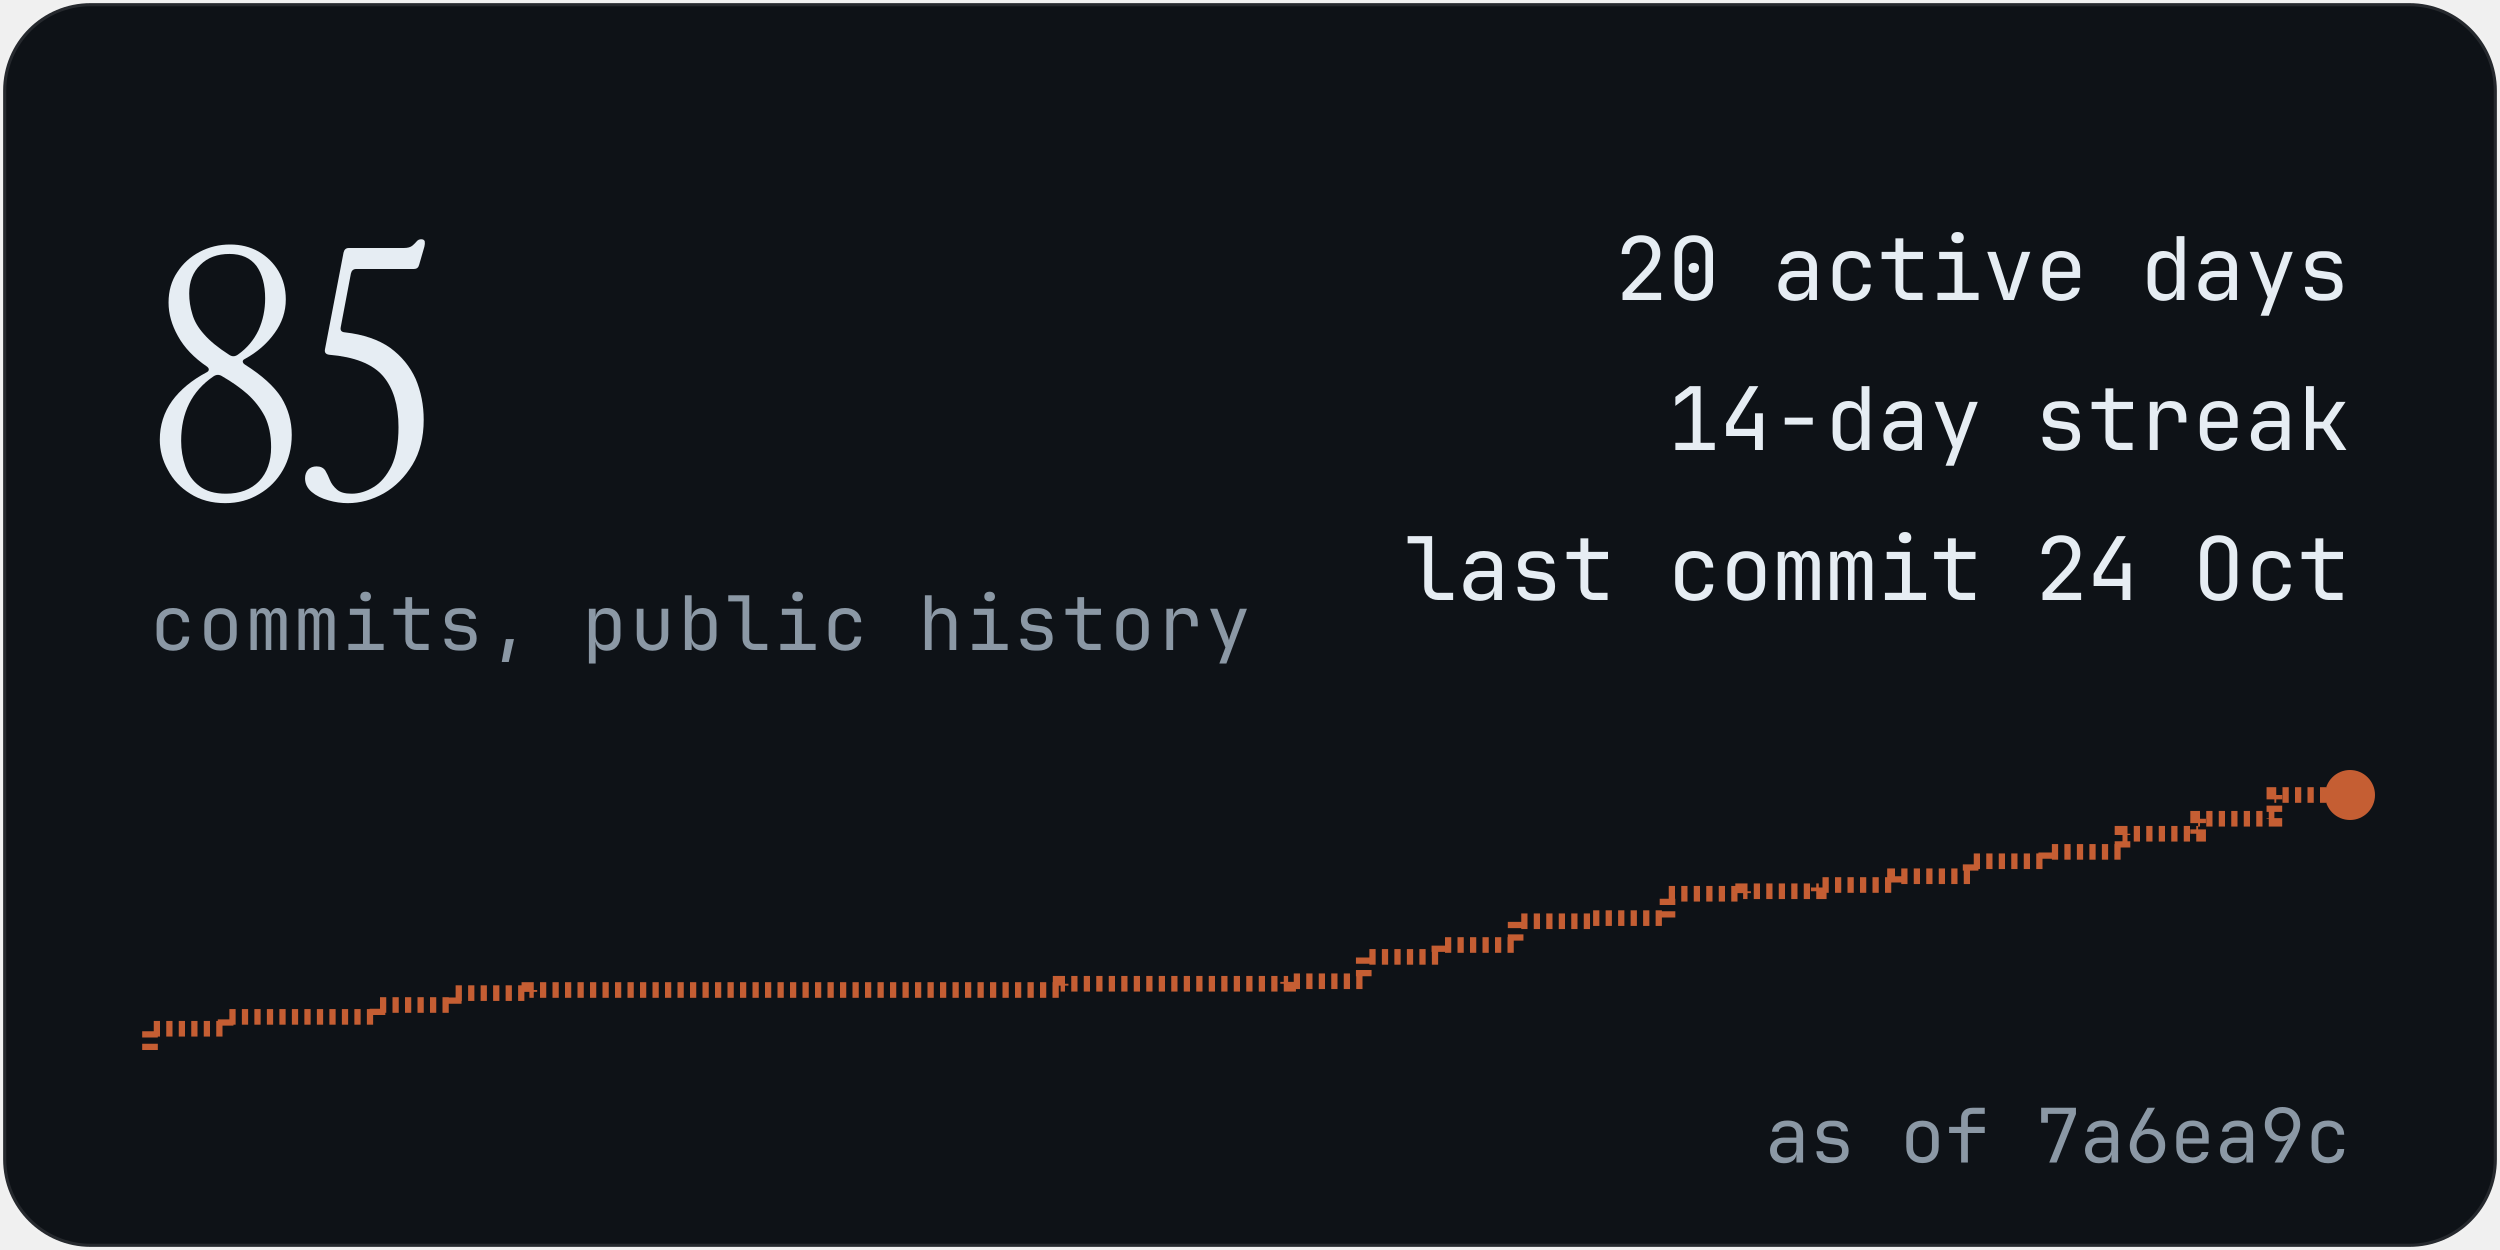
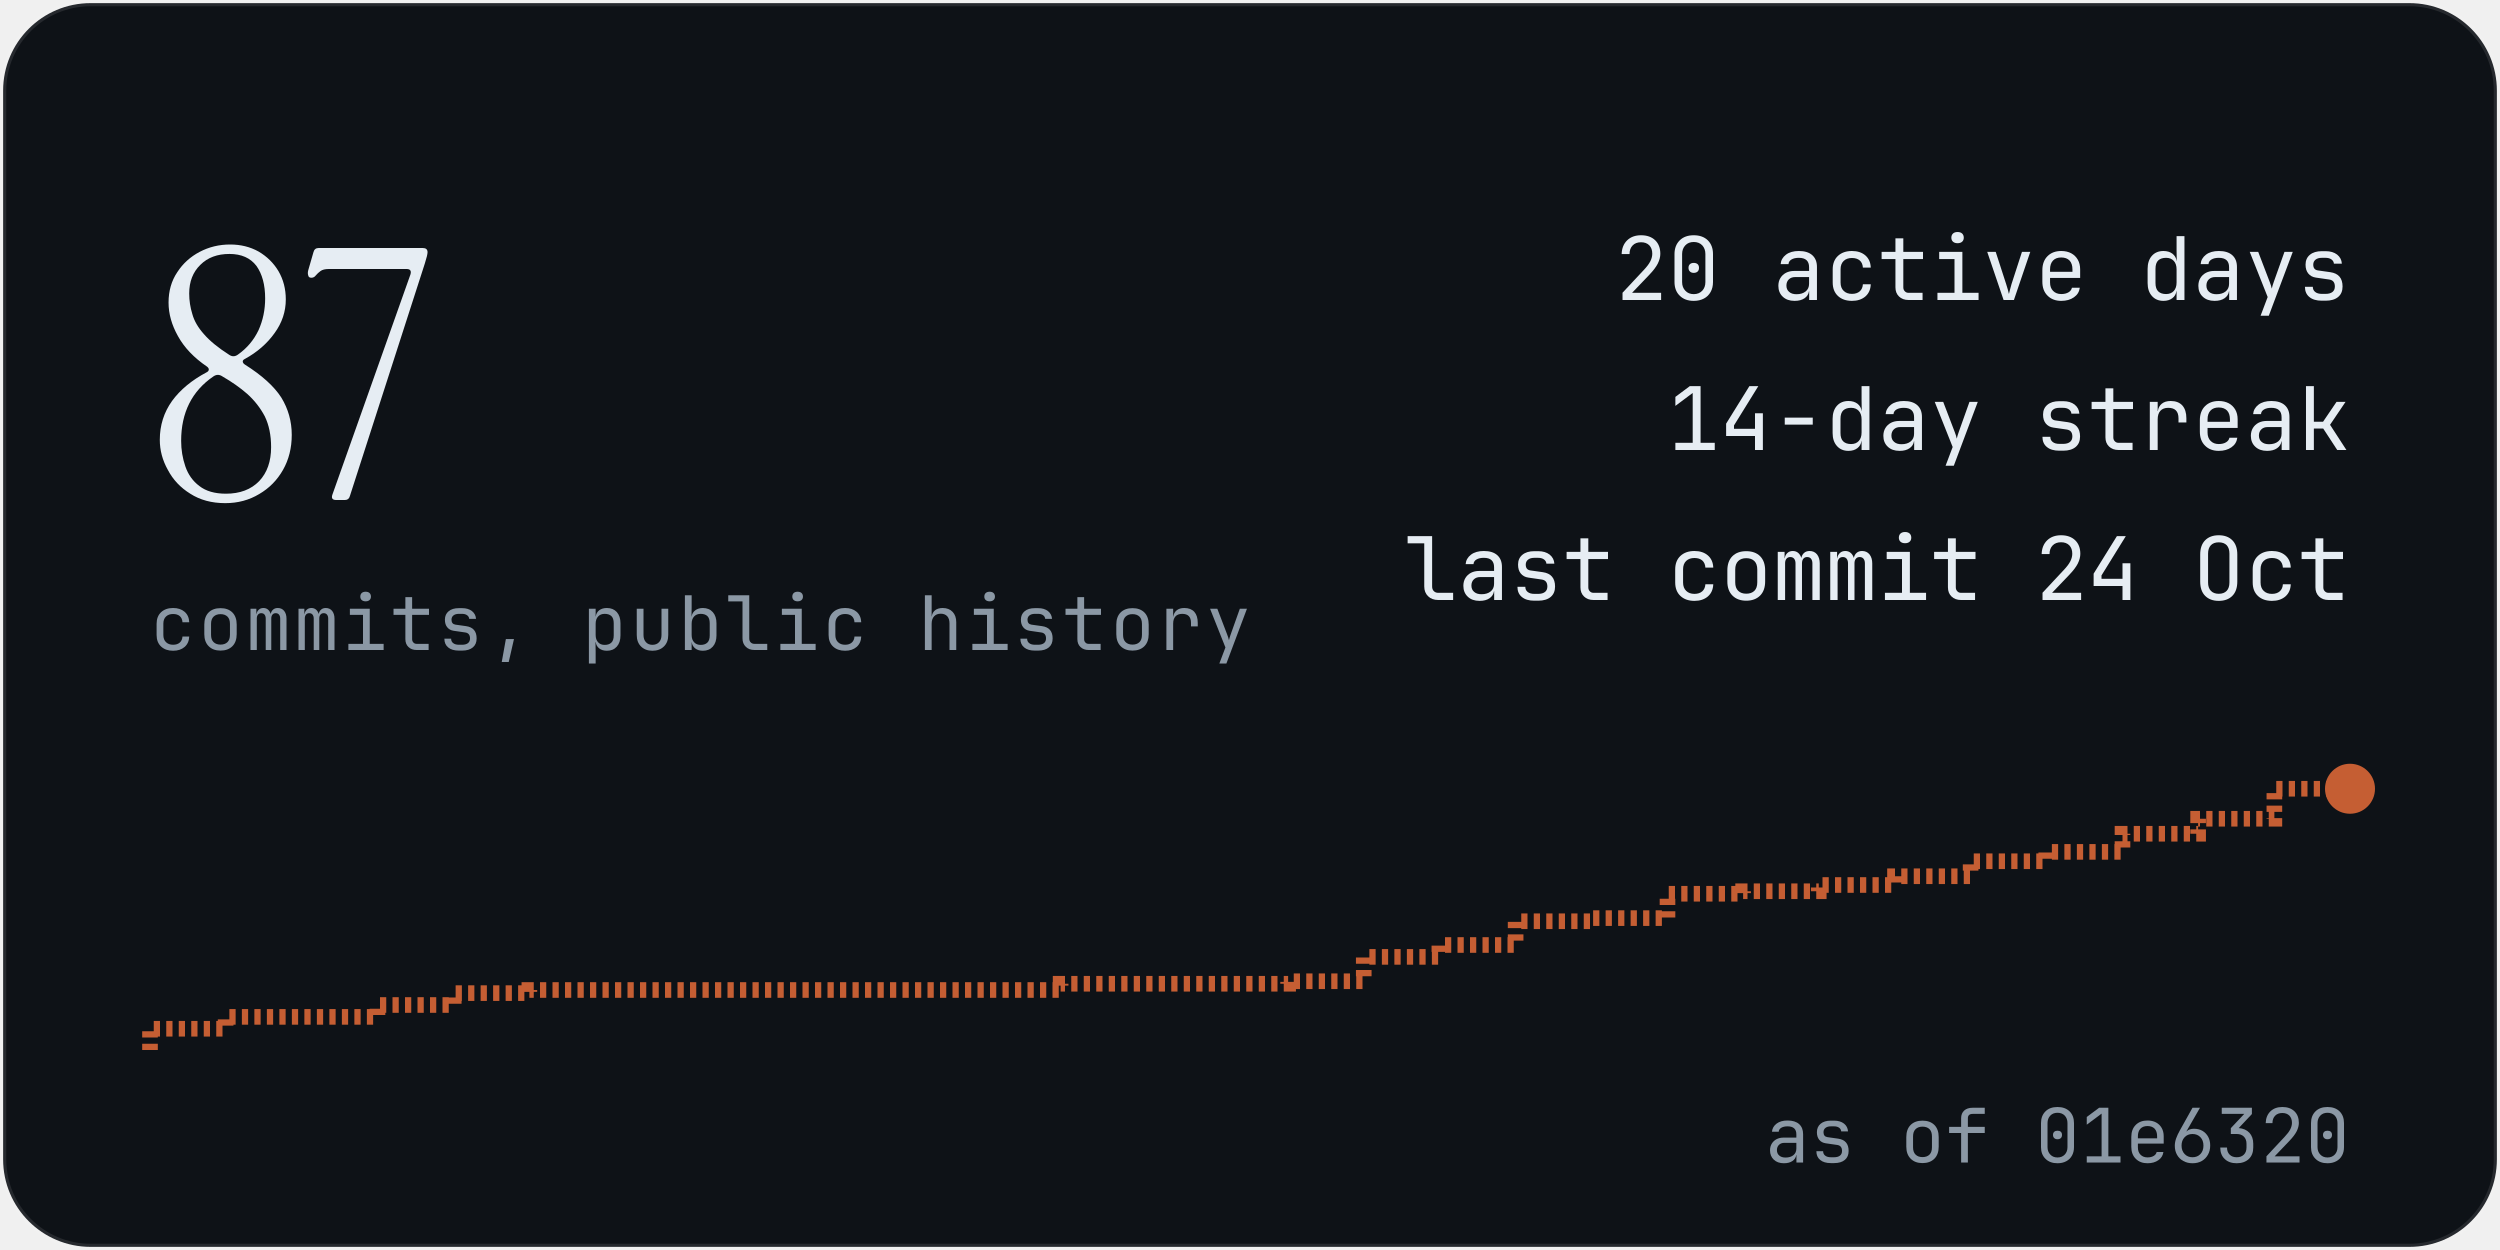
<svg xmlns="http://www.w3.org/2000/svg" viewBox="0 0 400 200" width="400" height="200" role="img" aria-labelledby="cg-title cg-desc">
  <style>.cg-stair{animation:cg-draw 1.6s cubic-bezier(.3,.8,.3,1) both}.cg-bar{transform-box:fill-box;transform-origin:center bottom;animation:cg-rise .4s ease-out both}.cg-flag{animation:cg-fade .4s ease-out 1.6s both}.cg-now-ring{transform-box:fill-box;transform-origin:center;animation:cg-pulse 3.2s ease-out infinite}@keyframes cg-draw{from{stroke-dashoffset:1}to{stroke-dashoffset:0}}@keyframes cg-rise{from{transform:scaleY(0)}to{transform:scaleY(1)}}@keyframes cg-fade{from{opacity:0}to{opacity:1}}@keyframes cg-pulse{from{opacity:.5;transform:scale(1)}to{opacity:0;transform:scale(2.6)}}@media (prefers-reduced-motion:reduce){.cg-stair,.cg-bar,.cg-flag,.cg-now-ring{animation:none}}</style>
  <defs>
    <path id="m44" d="M210 160l 55-306 108 0-70 306-93 0z" />
    <path id="m45" d="M140-290l 0-80 320 0 0 80-320 0z" />
    <path id="m48" d="M300 10q-101 0-160-59-60-58-60-156l 0-320q 0-98 60-157 59-58 160-58 101 0 161 58 59 59 59 157l 0 320q 0 65-27 113-27 49-76 75-50 27-117 27zM300-67q 60 0 97-39 36-38 36-99l 0-320q 0-61-36-100-37-38-97-38-60 0-96 38-37 39-37 100l 0 320q 0 61 37 99 36 39 96 39zM300-310q-27 0-43-15-17-15-17-43 0-27 17-42 16-14 43-14 27 0 44 14 16 15 16 42 0 28-16 43-17 15-44 15z" />
    <path id="m49" d="M90 0l 0-82 198 0 0-570-198 148 0-103 165-123 123 0 0 648 162 0 0 82-450 0z" />
    <path id="m50" d="M86 0l 0-83 243-260q 53-56 75-100 22-44 22-86 0-60-34-96-35-35-94-35-61 0-96 36-36 37-36 99l-90 0q 3-99 63-157 60-58 159-58 101 0 161 57 59 57 59 155 0 52-28 110-29 58-98 130l-197 206 332 0 0 82-441 0z" />
+     <path id="m51" d="M289 10q-101 0-160-57-59-56-59-153l 90 0q 0 60 35 95 35 35 95 35 60 0 95-35 35-35 35-95l 0-50q 0-60-35-95-35-35-95-35l-79 0 0-78 179-190-300 0 0-82 402 0 0 84-176 187q 90 7 142 62 52 56 52 147l 0 50q 0 97-59 153-60 57-162 57z" />
    <path id="m52" d="M400 0l 0-160-330 0 0-141 266-429 102 0-278 449 0 39 240 0 0-178 90 0 0 420-90 0z" />
    <path id="m54" d="M301 10q-70 0-123-30-54-29-84-82-30-52-30-121 0-48 18-99 18-50 49-105l 169-303 100 0-180 313 3 2q 13-17 39-26 26-9 57-9 65 0 114 28 48 29 76 79 27 50 27 116 0 70-30 123-30 54-82 84-53 30-123 30zM300-70q 65 0 106-43 40-43 40-112 0-69-40-112-41-43-106-43-65 0-105 43-41 43-41 112 0 69 41 112 40 43 105 43z" />
-     <path id="m55" d="M190 0l 260-648-278 0 0 118-90 0 0-200 464 0 0 84-258 646-98 0z" />
-     <path id="m57" d="M195 0l 180-313-3-2q-10 16-37 25-27 10-59 10-63 0-110-29-48-28-75-78-27-50-27-116 0-71 30-124 30-53 83-83 53-30 122-30 71 0 124 29 53 30 83 82 30 53 30 122 0 48-18 98-18 51-49 106l-169 303-105 0zM300-350q 65 0 106-43 40-43 40-112 0-69-40-112-41-43-106-43-65 0-105 43-41 43-41 112 0 69 41 112 40 43 105 43z" />
    <path id="m79" d="M300 10q-98 0-155-57-57-57-57-163l 0-310q 0-106 57-163 57-57 155-57 98 0 155 57 57 57 57 162l 0 311q 0 106-57 163-57 57-155 57zM300-71q 59 0 91-34 31-33 31-95l 0-330q 0-62-31-96-32-33-91-33-58 0-90 33-32 34-32 96l 0 330q 0 62 32 95 32 34 90 34z" />
    <path id="m97" d="M252 10q-85 0-135-48-50-47-50-124 0-51 23-89 23-38 64-60 41-21 94-21l 170 0 0-43q 0-107-117-107-52 0-84 19-32 19-34 53l-90 0q 5-65 61-108 55-42 147-42 100 0 154 48 53 48 53 134l 0 378-89 0 0-100-2 0q-8 51-51 80-43 30-114 30zM274-66q 66 0 105-32 39-32 39-87l 0-77-160 0q-44 0-71 26-28 27-28 71 0 46 31 72 30 27 84 27z" />
    <path id="m98" d="M332 10q-62 0-102-31-40-30-47-84l-1 0 0 105-90 0 0-730 90 0 0 160-2 125 1 0q 8-53 49-84 40-31 102-31 83 0 132 55 49 55 49 150l 0 161q 0 94-49 149-49 55-132 55zM302-68q 57 0 89-30 32-30 32-97l 0-160q 0-68-32-98-32-29-89-29-55 0-87 35-33 35-33 97l 0 150q 0 62 33 97 32 35 87 35z" />
    <path id="m99" d="M308 10q-100 0-160-56-60-56-60-154l 0-150q 0-98 60-154 60-56 160-56 95 0 154 51 58 51 61 139l-90 0q-3-53-36-82-33-28-89-28-59 0-94 33-36 34-36 96l 0 151q 0 62 36 96 35 34 94 34 56 0 89-29 33-29 36-81l 90 0q-3 88-61 139-59 51-154 51z" />
    <path id="m100" d="M268 10q-82 0-131-55-50-55-50-149l 0-161q 0-95 49-150 49-55 132-55 62 0 103 31 40 31 48 84l 1 0-2-125 0-160 90 0 0 730-90 0 0-105-1 0q-7 54-47 84-40 31-102 31zM298-68q 56 0 88-35 32-35 32-97l 0-150q 0-62-32-97-32-35-88-35-57 0-89 29-32 30-32 98l 0 160q 0 67 32 97 32 30 89 30z" />
    <path id="m101" d="M300 10q-97 0-156-59-60-58-60-161l 0-130q 0-103 60-162 59-58 156-58 65 0 114 26 48 26 75 73 27 47 27 111l 0 98-344 0 0 52q 0 61 35 96 35 36 93 36 50 0 83-20 32-19 39-52l 90 0q-9 69-67 109-58 41-145 41zM172-322l 256 0 0-28q 0-65-33-101-34-35-95-35-61 0-94 35-34 36-34 101l 0 28z" />
    <path id="m102" d="M215 0l 0-393-160 0 0-82 160 0 0-115q 0-65 41-103 41-37 113-37l 161 0 0 82-161 0q-64 0-64 58l 0 115 225 0 0 82-225 0 0 393-90 0z" />
    <path id="m104" d="M92 0l 0-730 90 0 0 285 1 0q 7-55 45-85 38-30 101-30 83 0 132 51 49 51 49 139l 0 370-90 0 0-355q 0-62-31-96-32-33-86-33-56 0-88 35-33 35-33 99l 0 350-90 0z" />
    <path id="m105" d="M85 0l 0-82 195 0 0-386-175 0 0-82 265 0 0 468 185 0 0 82-470 0zM315-649q-33 0-52-17-19-17-19-46 0-30 19-48 19-17 52-17 33 0 52 17 19 18 19 48 0 29-19 46-19 17-52 17z" />
    <path id="m107" d="M97 0l 0-730 90 0 0 407 105 0 154-227 103 0-177 262 187 288-105 0-160-245-107 0 0 245-90 0z" />
    <path id="m108" d="M380 0q-73 0-116-43-44-42-44-112l 0-493-190 0 0-82 280 0 0 575q 0 34 19 53 19 20 51 20l 170 0 0 82-170 0z" />
    <path id="m109" d="M60 0l 0-550 78 0 0 73 2 0q 5-37 30-60 24-23 62-23 36 0 61 21 25 21 36 57l 1 0q 7-36 32-57 24-21 62-21 53 0 85 39 31 40 31 103l 0 418-84 0 0-419q 0-33-16-53-16-19-44-19-27 0-43 19-16 19-16 52l 0 420-74 0 0-419q 0-33-16-53-16-19-43-19-28 0-44 19-16 19-16 52l 0 420-84 0z" />
    <path id="m111" d="M300 8q-99 0-157-58-59-58-59-162l 0-126q 0-105 58-163 58-57 158-57 100 0 158 57 58 58 58 163l 0 126q 0 104-58 162-59 58-158 58zM300-72q 59 0 93-33 33-33 33-97l 0-146q 0-64-33-97-34-33-93-33-58 0-92 33-34 33-34 97l 0 146q 0 64 34 97 34 33 92 33z" />
    <path id="m112" d="M92 180l 0-730 90 0 0 105 1 0q 7-54 47-85 40-30 102-30 83 0 132 54 49 55 49 150l 0 161q 0 95-49 150-49 55-132 55-62 0-102-31-40-31-47-84l-3 0 2 125 0 160-90 0zM302-68q 57 0 89-30 32-30 32-97l 0-160q 0-68-32-98-32-29-89-29-55 0-87 35-33 35-33 97l 0 150q 0 62 33 97 32 35 87 35z" />
    <path id="m114" d="M112 0l 0-550 90 0 0 105 2 0q 7-53 45-84 38-31 102-31 86 0 133 51 46 52 46 147l 0 47-90 0 0-47q 0-120-117-120-59 0-90 34-31 34-31 98l 0 350-90 0z" />
    <path id="m115" d="M278 8q-92 0-142-42-51-41-51-117l 90 0q 0 38 27 59 27 22 76 22l 44 0q 50 0 78-22 27-22 27-62 0-71-65-80l-152-22q-56-8-87-47-31-38-31-101 0-72 50-113 49-41 136-41l 44 0q 80 0 131 39 50 40 54 104l-91 0q-2-29-27-48-26-19-67-19l-44 0q-46 0-72 21-26 21-26 57 0 58 53 66l 142 20q 140 20 140 164 0 77-50 119-51 43-143 43l-44 0z" />
    <path id="m116" d="M355 0q-68 0-109-40-41-39-41-105l 0-323-158 0 0-82 158 0 0-155 90 0 0 155 225 0 0 82-225 0 0 323q 0 28 17 45 16 18 43 18l 160 0 0 82-160 0z" />
    <path id="m117" d="M299 10q-95 0-152-57-57-56-57-153l 0-350 90 0 0 350q 0 60 32 95 32 36 87 36 56 0 89-36 32-35 32-95l 0-350 90 0 0 350q 0 97-58 153-58 57-153 57z" />
    <path id="m118" d="M241 0l-187-550 97 0 120 370q 11 33 19 63 8 31 12 48 5-17 12-48 7-30 17-63l 120-370 95 0-187 550-118 0z" />
    <path id="m121" d="M178 180l 81-214-205-516 97 0 130 340q 8 20 15 42 7 22 10 38 3-16 10-38 7-22 14-42l 121-340 95 0-274 730-94 0z" />
-     <path id="d53" d="M132 9q-27 0-55-8-29-8-48-24-19-16-19-39 0-15 9-25 9-9 24-9 17 0 25 12 7 12 13 27 6 15 20 27 13 12 42 12 32 0 63-19 30-18 51-60 20-42 20-111 0-95-45-147-45-51-153-60-15-2-12-16l 53-276q 3-13 15-13l 157 0q 17 0 25-7 7-6 12-12 5-6 13-6 8 0 10 6 1 7-1 15l-15 52q-3 12-15 12l-165 0q-12 0-15 13l-29 153q-3 14 12 15 79 9 129 44 49 36 73 89 23 54 23 117 0 75-32 128-33 54-82 82-50 28-103 28z" />
+     <path id="d55" d="M99 0q-16 0-11-15l 223-629q 5-16-11-16l-222 0q-16 0-24 6-8 6-13 12-5 7-13 7-8 0-9-7-2-6 0-14l 15-52q 3-12 15-12l 297 0q 14 0 14 12 0 8-8 33l-214 664q-3 11-14 11l-25 0z" />
    <path id="d56" d="M215 9q-58 0-100-27-42-26-64-68-23-41-23-86 0-62 35-111 35-48 99-82 6-3 6-8 0-4-5-8-56-38-83-87-27-48-27-96 0-50 25-87 24-37 64-58 40-21 87-21 45 0 81 20 36 21 57 56 21 36 21 81 0 52-32 96-32 45-85 74-6 3-6 7 0 5 6 9 73 46 104 94 30 49 30 107 0 56-25 100-25 44-68 69-43 26-97 26zM226-415q 13 9 26-1 38-27 58-69 19-42 19-91 0-58-25-93-26-34-77-34-52 0-83 31-32 31-32 82 0 30 9 59 8 29 33 57 25 29 72 59zM217-18q 60 0 95-36 34-36 34-97 0-51-18-88-19-36-50-64-31-27-71-50-13-9-26 0-92 63-92 184 0 38 12 73 12 35 40 56 28 22 76 22z" />
  </defs>
  <rect x="0.5" y="0.5" width="399" height="199" rx="14" fill="#0E1217" stroke="#FFFFFF" stroke-width="1" stroke-opacity="0.1" />
-   <g class="cg-text-group" data-name="commit-total" data-font="display" data-size="56" fill="#E6EDF3" data-bbox="25.6 38.3 42.4 42.2">
-     <g class="cg-run" data-bbox="25.6 38.3 42.4 42.2" transform="translate(24 80)scale(0.056)">
+   <g class="cg-text-group" data-name="commit-total" data-font="display" data-size="56" fill="#E6EDF3" data-bbox="25.6 39.1 42.8 41.4">
+     <g class="cg-run" data-bbox="25.6 39.1 42.8 41.4" transform="translate(24 80)scale(0.056)">
      <g fill="#E6EDF3">
        <use href="#d56" />
-         <use href="#d53" x="433" />
+         <use href="#d55" x="433" />
      </g>
    </g>
  </g>
  <g class="cg-text-group" data-name="commit-caption" data-font="mono" data-size="12" fill="#8B98A5" data-bbox="25.1 94.7 174.5 11.5">
    <g class="cg-run" data-bbox="25.1 94.7 174.5 11.5" transform="translate(24 104)scale(0.012)">
      <g fill="#8B98A5">
        <use href="#m99" />
        <use href="#m111" x="640" />
        <use href="#m109" x="1280" />
        <use href="#m109" x="1920" />
        <use href="#m105" x="2560" />
        <use href="#m116" x="3200" />
        <use href="#m115" x="3840" />
        <use href="#m44" x="4480" />
        <use href="#m112" x="5760" />
        <use href="#m117" x="6400" />
        <use href="#m98" x="7040" />
        <use href="#m108" x="7680" />
        <use href="#m105" x="8320" />
        <use href="#m99" x="8960" />
        <use href="#m104" x="10240" />
        <use href="#m105" x="10880" />
        <use href="#m115" x="11520" />
        <use href="#m116" x="12160" />
        <use href="#m111" x="12800" />
        <use href="#m114" x="13440" />
        <use href="#m121" x="14080" />
      </g>
    </g>
  </g>
  <g class="cg-text-group" data-name="stats" data-font="mono" data-size="14" fill="#E6EDF3" data-bbox="225.2 37.1 150.2 59">
    <g class="cg-run" data-bbox="259.5 37.1 115.3 13.4" transform="translate(258.4 48)scale(0.014)">
      <g fill="#E6EDF3">
        <use href="#m50" />
        <use href="#m48" x="600" />
        <use href="#m97" x="1800" />
        <use href="#m99" x="2400" />
        <use href="#m116" x="3000" />
        <use href="#m105" x="3600" />
        <use href="#m118" x="4200" />
        <use href="#m101" x="4800" />
        <use href="#m100" x="6000" />
        <use href="#m97" x="6600" />
        <use href="#m121" x="7200" />
        <use href="#m115" x="7800" />
      </g>
    </g>
    <g class="cg-run" data-bbox="268.1 61.8 107.4 12.7" transform="translate(266.8 72)scale(0.014)">
      <g fill="#E6EDF3">
        <use href="#m49" />
        <use href="#m52" x="600" />
        <use href="#m45" x="1200" />
        <use href="#m100" x="1800" />
        <use href="#m97" x="2400" />
        <use href="#m121" x="3000" />
        <use href="#m115" x="4200" />
        <use href="#m116" x="4800" />
        <use href="#m114" x="5400" />
        <use href="#m101" x="6000" />
        <use href="#m97" x="6600" />
        <use href="#m107" x="7200" />
      </g>
    </g>
    <g class="cg-run" data-bbox="225.2 85.1 149.7 11" transform="translate(224.8 96)scale(0.014)">
      <g fill="#E6EDF3">
        <use href="#m108" />
        <use href="#m97" x="600" />
        <use href="#m115" x="1200" />
        <use href="#m116" x="1800" />
        <use href="#m99" x="3000" />
        <use href="#m111" x="3600" />
        <use href="#m109" x="4200" />
        <use href="#m109" x="4800" />
        <use href="#m105" x="5400" />
        <use href="#m116" x="6000" />
        <use href="#m50" x="7200" />
        <use href="#m52" x="7800" />
        <use href="#m79" x="9000" />
        <use href="#m99" x="9600" />
        <use href="#m116" x="10200" />
      </g>
    </g>
  </g>
-   <path d="M24 168L24 168L24 164.6L36.1 164.6L36.1 164.6L36.1 162.7L48.3 162.7L60.4 162.7L60.4 162.7L60.4 160.8L72.6 160.8L72.6 160.8L72.6 158.9L84.7 158.9L84.7 158.9L84.7 158.4L96.8 158.4L109 158.4L121.1 158.4L133.2 158.4L145.4 158.4L157.5 158.4L169.7 158.4L169.7 158.4L169.7 157.4L181.8 157.4L193.9 157.4L206.1 157.4L206.1 157.4L206.1 157L218.2 157L218.2 157L218.2 153.1L230.3 153.1L230.3 153.1L230.3 151.2L242.5 151.2L242.5 151.2L242.5 147.4L254.6 147.4L254.6 147.4L254.6 146.9L266.8 146.9L266.8 146.9L266.8 143L278.9 143L278.9 143L278.9 142.6L291 142.6L291 142.6L291 141.6L303.2 141.6L303.2 141.6L303.2 140.2L315.3 140.2L315.3 140.2L315.3 137.8L327.4 137.8L327.4 137.8L327.4 136.3L339.6 136.3L339.6 136.3L339.6 133.4L351.7 133.4L351.7 133.4L351.7 131L363.9 131L363.9 131L363.9 127.2L376 127.2" fill="none" stroke="#C55E33" stroke-width="2.5" class="cg-stair" pathLength="1" stroke-dasharray="1" stroke-dashoffset="0" />
-   <circle class="dm dm-now-dot" cx="376" cy="127.2" r="3.5" fill="#C55E33" stroke="#C55E33" stroke-width="1" />
-   <g class="cg-text-group" data-name="stamp" data-font="mono" data-size="12" fill="#8B98A5" data-bbox="283.2 177.1 91.9 9">
-     <g class="cg-run" data-bbox="283.2 177.1 91.9 9" transform="translate(282.4 186)scale(0.012)">
+   <path d="M24 168L24 168L24 164.6L36.1 164.6L36.1 164.6L36.1 162.7L48.3 162.7L60.4 162.7L60.4 162.7L60.4 160.8L72.6 160.8L72.6 160.8L72.6 158.9L84.7 158.9L84.7 158.9L84.7 158.4L96.8 158.4L109 158.4L121.1 158.4L133.2 158.4L145.4 158.4L157.5 158.4L169.7 158.4L169.7 158.4L169.7 157.4L181.8 157.4L193.9 157.4L206.1 157.4L206.1 157.4L206.1 157L218.2 157L218.2 157L218.2 153.1L230.3 153.1L230.3 153.1L230.3 151.2L242.5 151.2L242.5 151.2L242.5 147.4L254.6 147.4L254.6 147.4L254.6 146.9L266.8 146.9L266.8 146.9L266.8 143L278.9 143L278.9 143L278.9 142.6L291 142.6L291 142.6L291 141.6L303.2 141.6L303.2 141.6L303.2 140.2L315.3 140.2L315.3 140.2L315.3 137.8L327.4 137.8L327.4 137.8L327.4 136.3L339.6 136.3L339.6 136.3L339.6 133.4L351.7 133.4L351.7 133.4L351.7 131L363.9 131L363.9 131L363.9 126.2L376 126.2" fill="none" stroke="#C55E33" stroke-width="2.5" class="cg-stair" pathLength="1" stroke-dasharray="1" stroke-dashoffset="0" />
+   <circle class="dm dm-now-dot" cx="376" cy="126.2" r="3.5" fill="#C55E33" stroke="#C55E33" stroke-width="1" />
+   <g class="cg-text-group" data-name="stamp" data-font="mono" data-size="12" fill="#8B98A5" data-bbox="283.2 177.1 91.8 9">
+     <g class="cg-run" data-bbox="283.2 177.1 91.8 9" transform="translate(282.4 186)scale(0.012)">
      <g fill="#8B98A5">
        <use href="#m97" />
        <use href="#m115" x="600" />
        <use href="#m111" x="1800" />
        <use href="#m102" x="2400" />
-         <use href="#m55" x="3600" />
-         <use href="#m97" x="4200" />
-         <use href="#m54" x="4800" />
-         <use href="#m101" x="5400" />
-         <use href="#m97" x="6000" />
-         <use href="#m57" x="6600" />
-         <use href="#m99" x="7200" />
+         <use href="#m48" x="3600" />
+         <use href="#m49" x="4200" />
+         <use href="#m101" x="4800" />
+         <use href="#m54" x="5400" />
+         <use href="#m51" x="6000" />
+         <use href="#m50" x="6600" />
+         <use href="#m48" x="7200" />
      </g>
    </g>
  </g>
</svg>
